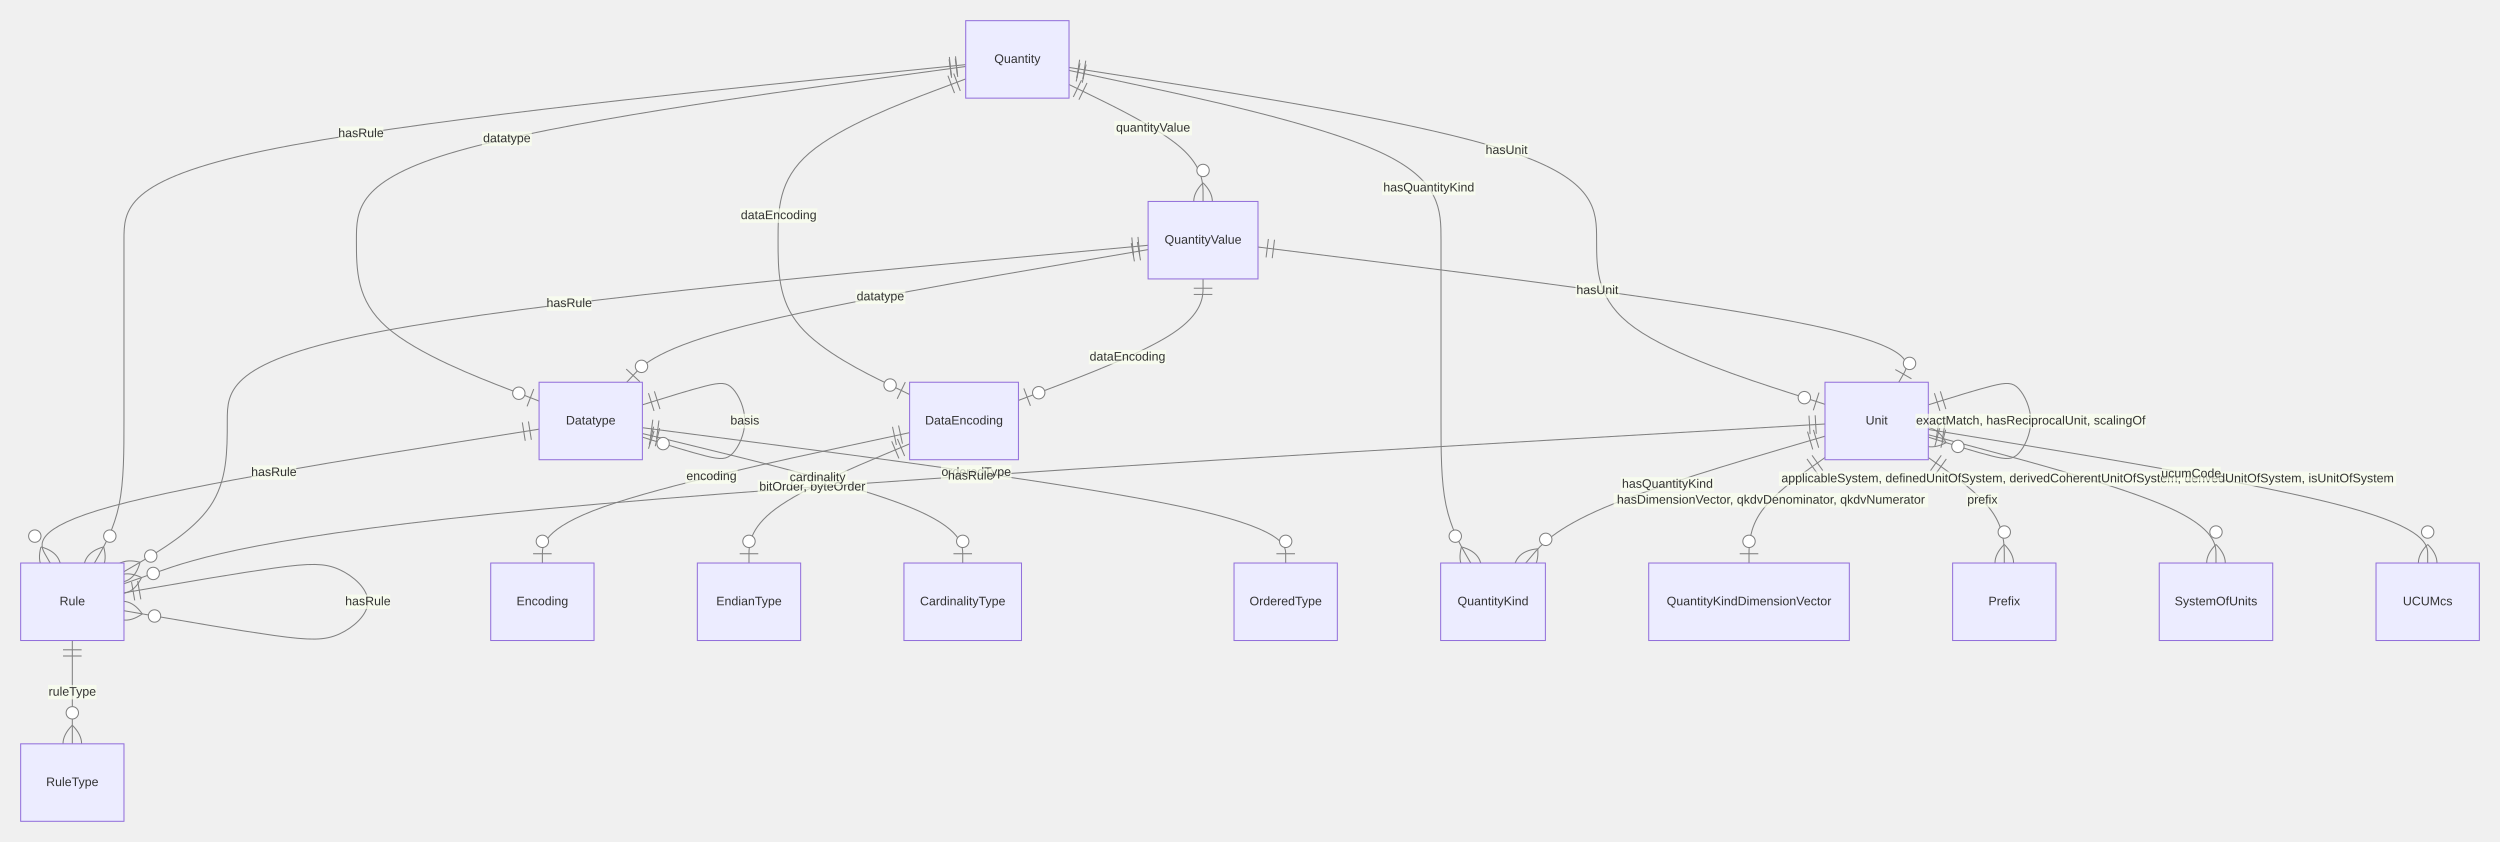
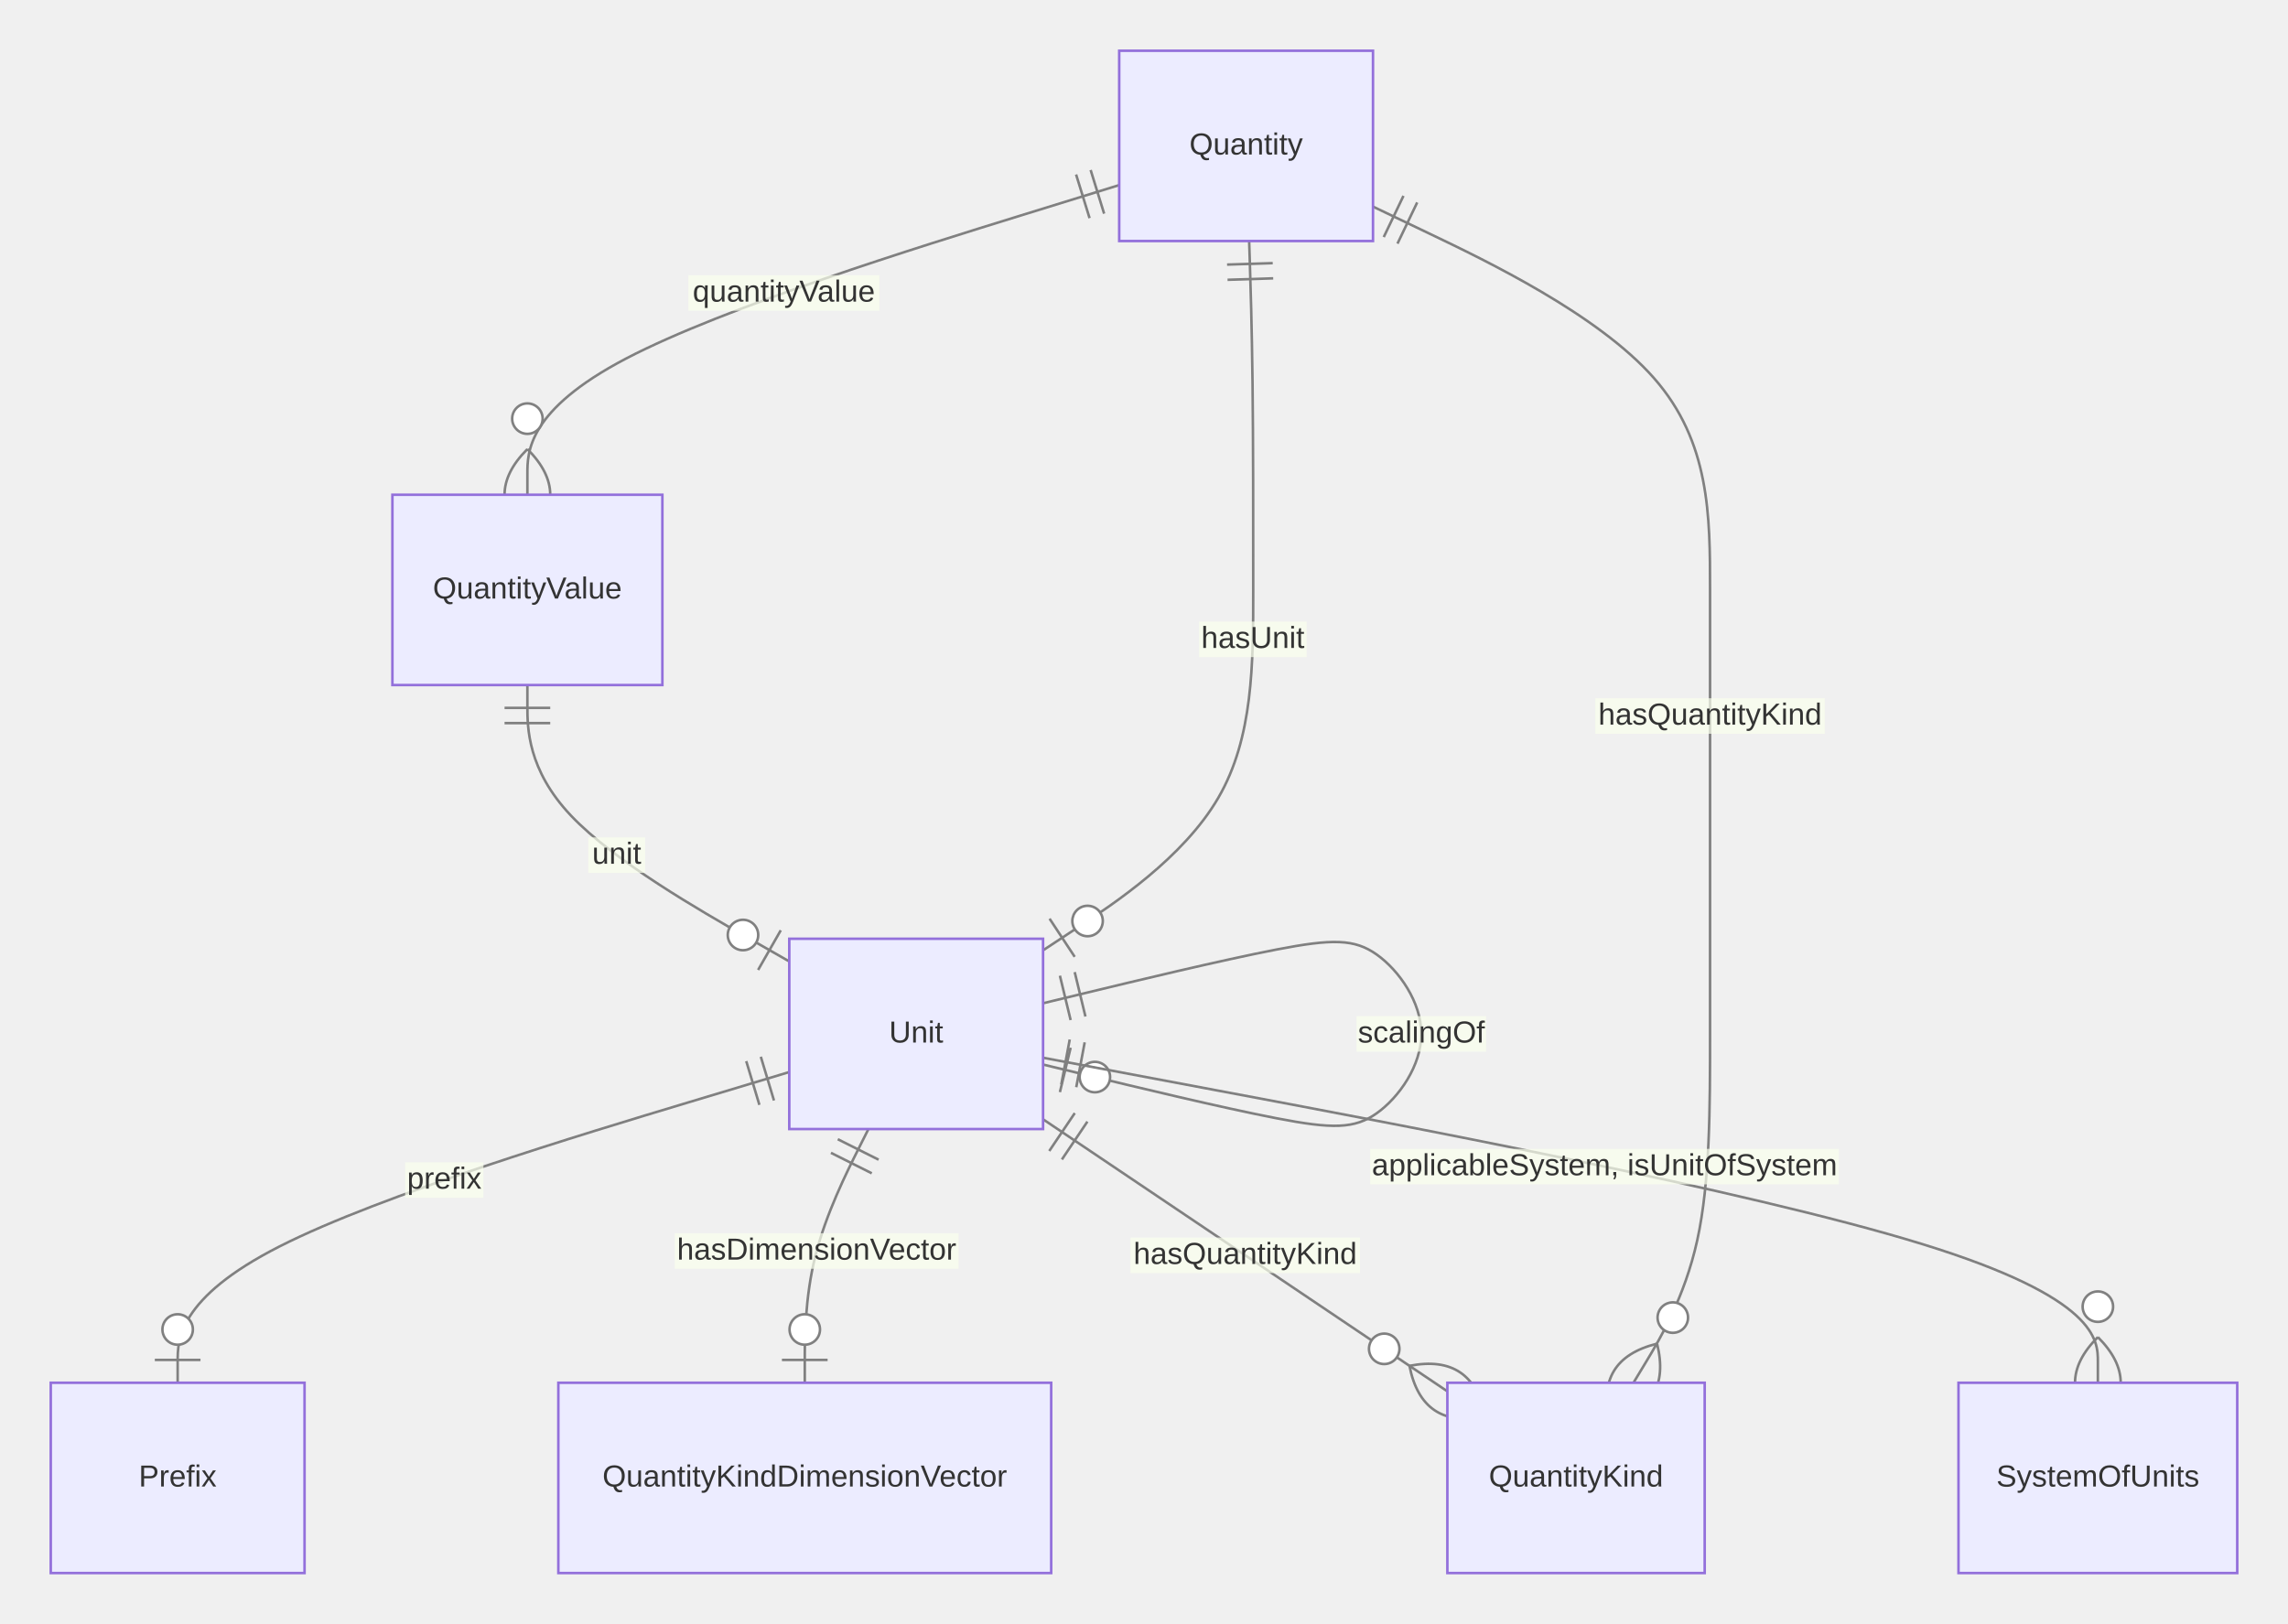
- <svg xmlns="http://www.w3.org/2000/svg" aria-roledescription="er" role="graphics-document document" viewBox="0 0 2419.931 815" height="815" width="2419.931" id="container">
+ <svg xmlns="http://www.w3.org/2000/svg" aria-roledescription="er" role="graphics-document document" viewBox="0 0 901.524 640" height="640" width="901.524" id="container">
  <style>#container{font-family:"trebuchet ms",verdana,arial,sans-serif;font-size:16px;fill:#333;}#container .error-icon{fill:#552222;}#container .error-text{fill:#552222;stroke:#552222;}#container .edge-thickness-normal{stroke-width:1px;}#container .edge-thickness-thick{stroke-width:3.5px;}#container .edge-pattern-solid{stroke-dasharray:0;}#container .edge-thickness-invisible{stroke-width:0;fill:none;}#container .edge-pattern-dashed{stroke-dasharray:3;}#container .edge-pattern-dotted{stroke-dasharray:2;}#container .marker{fill:#333333;stroke:#333333;}#container .marker.cross{stroke:#333333;}#container svg{font-family:"trebuchet ms",verdana,arial,sans-serif;font-size:16px;}#container p{margin:0;}#container .entityBox{fill:#ECECFF;stroke:#9370DB;}#container .attributeBoxOdd{fill:#ffffff;stroke:#9370DB;}#container .attributeBoxEven{fill:#f2f2f2;stroke:#9370DB;}#container .relationshipLabelBox{fill:hsl(80, 100%, 96.275%);opacity:0.7;background-color:hsl(80, 100%, 96.275%);}#container .relationshipLabelBox rect{opacity:0.5;}#container .relationshipLine{stroke:#333333;}#container .entityTitleText{text-anchor:middle;font-size:18px;fill:#333;}#container #MD_PARENT_START{fill:#f5f5f5!important;stroke:#333333!important;stroke-width:1;}#container #MD_PARENT_END{fill:#f5f5f5!important;stroke:#333333!important;stroke-width:1;}#container :root{--mermaid-font-family:"trebuchet ms",verdana,arial,sans-serif;}</style>
  <g />
  <defs>
    <marker orient="auto" markerHeight="240" markerWidth="190" refY="7" refX="0" id="MD_PARENT_START">
      <path d="M 18,7 L9,13 L1,7 L9,1 Z" />
    </marker>
  </defs>
  <defs>
    <marker orient="auto" markerHeight="28" markerWidth="20" refY="7" refX="19" id="MD_PARENT_END">
      <path d="M 18,7 L9,13 L1,7 L9,1 Z" />
    </marker>
  </defs>
  <defs>
    <marker orient="auto" markerHeight="18" markerWidth="18" refY="9" refX="0" id="ONLY_ONE_START">
      <path d="M9,0 L9,18 M15,0 L15,18" fill="none" stroke="gray" />
    </marker>
  </defs>
  <defs>
    <marker orient="auto" markerHeight="18" markerWidth="18" refY="9" refX="18" id="ONLY_ONE_END">
      <path d="M3,0 L3,18 M9,0 L9,18" fill="none" stroke="gray" />
    </marker>
  </defs>
  <defs>
    <marker orient="auto" markerHeight="18" markerWidth="30" refY="9" refX="0" id="ZERO_OR_ONE_START">
      <circle r="6" cy="9" cx="21" fill="white" stroke="gray" />
      <path d="M9,0 L9,18" fill="none" stroke="gray" />
    </marker>
  </defs>
  <defs>
    <marker orient="auto" markerHeight="18" markerWidth="30" refY="9" refX="30" id="ZERO_OR_ONE_END">
      <circle r="6" cy="9" cx="9" fill="white" stroke="gray" />
      <path d="M21,0 L21,18" fill="none" stroke="gray" />
    </marker>
  </defs>
  <defs>
    <marker orient="auto" markerHeight="36" markerWidth="45" refY="18" refX="18" id="ONE_OR_MORE_START">
      <path d="M0,18 Q 18,0 36,18 Q 18,36 0,18 M42,9 L42,27" fill="none" stroke="gray" />
    </marker>
  </defs>
  <defs>
    <marker orient="auto" markerHeight="36" markerWidth="45" refY="18" refX="27" id="ONE_OR_MORE_END">
      <path d="M3,9 L3,27 M9,18 Q27,0 45,18 Q27,36 9,18" fill="none" stroke="gray" />
    </marker>
  </defs>
  <defs>
    <marker orient="auto" markerHeight="36" markerWidth="57" refY="18" refX="18" id="ZERO_OR_MORE_START">
      <circle r="6" cy="18" cx="48" fill="white" stroke="gray" />
      <path d="M0,18 Q18,0 36,18 Q18,36 0,18" fill="none" stroke="gray" />
    </marker>
  </defs>
  <defs>
    <marker orient="auto" markerHeight="36" markerWidth="57" refY="18" refX="39" id="ZERO_OR_MORE_END">
      <circle r="6" cy="18" cx="9" fill="white" stroke="gray" />
      <path d="M21,18 Q39,0 57,18 Q39,36 21,18" fill="none" stroke="gray" />
    </marker>
  </defs>
-   <path style="stroke: gray; fill: none;" marker-start="url(#ONLY_ONE_START)" marker-end="url(#ZERO_OR_ONE_END)" d="M880.474,418.792L821.229,431.493C761.983,444.194,643.491,469.597,584.246,490.632C525,511.667,525,528.333,525,536.667L525,545" class="er relationshipLine" />
-   <path style="stroke: gray; fill: none;" marker-start="url(#ONLY_ONE_START)" marker-end="url(#ZERO_OR_ONE_END)" d="M880.474,429.642L854.562,440.535C828.65,451.428,776.825,473.214,750.912,492.44C725,511.667,725,528.333,725,536.667L725,545" class="er relationshipLine" />
-   <path style="stroke: gray; fill: none;" marker-start="url(#ONLY_ONE_START)" marker-end="url(#ZERO_OR_ONE_END)" d="M621.809,419.65L673.49,432.208C725.17,444.767,828.53,469.883,880.21,490.775C931.891,511.667,931.891,528.333,931.891,536.667L931.891,545" class="er relationshipLine" />
-   <path style="stroke: gray; fill: none;" marker-start="url(#ONLY_ONE_START)" marker-end="url(#ZERO_OR_ONE_END)" d="M621.809,391.875L633.476,388.229C645.143,384.583,668.476,377.292,683.059,373.646C697.643,370,703.476,370,709.309,376.25C715.143,382.5,720.976,395,720.976,407.5C720.976,420,715.143,432.5,709.309,438.75C703.476,445,697.643,445,683.059,441.354C668.476,437.708,645.143,430.417,633.476,426.771L621.809,423.125" class="er relationshipLine" />
-   <path style="stroke: gray; fill: none;" marker-start="url(#ONLY_ONE_START)" marker-end="url(#ZERO_OR_ONE_END)" d="M621.809,414.004L725.593,427.503C829.377,441.002,1036.944,468.001,1140.727,489.834C1244.511,511.667,1244.511,528.333,1244.511,536.667L1244.511,545" class="er relationshipLine" />
-   <path style="stroke: gray; fill: none;" marker-start="url(#ONLY_ONE_START)" marker-end="url(#ZERO_OR_MORE_END)" d="M521.809,415.428L438.175,428.69C354.54,441.952,187.27,468.476,108.397,490.071C29.524,511.667,39.048,528.333,43.81,536.667L48.571,545" class="er relationshipLine" />
-   <path style="stroke: gray; fill: none;" marker-start="url(#ONLY_ONE_START)" marker-end="url(#ZERO_OR_ONE_END)" d="M934.78,76.387L904.508,87.823C874.235,99.258,813.69,122.129,783.417,148.148C753.145,174.167,753.145,203.333,753.145,232.5C753.145,261.667,753.145,290.833,774.366,315.733C795.588,340.632,838.031,361.264,859.253,371.58L880.474,381.896" class="er relationshipLine" />
-   <path style="stroke: gray; fill: none;" marker-start="url(#ONLY_ONE_START)" marker-end="url(#ZERO_OR_ONE_END)" d="M934.78,64.338L836.484,77.782C738.187,91.226,541.593,118.113,443.297,146.14C345,174.167,345,203.333,345,232.5C345,261.667,345,290.833,374.468,316.785C403.936,342.737,462.873,365.474,492.341,376.842L521.809,388.211" class="er relationshipLine" />
-   <path style="stroke: gray; fill: none;" marker-start="url(#ONLY_ONE_START)" marker-end="url(#ZERO_OR_ONE_END)" d="M1034.78,65.303L1119.894,78.586C1205.008,91.869,1375.236,118.434,1460.35,146.3C1545.464,174.167,1545.464,203.333,1545.464,232.5C1545.464,261.667,1545.464,290.833,1582.311,317.31C1619.158,343.787,1692.852,367.574,1729.699,379.467L1766.546,391.361" class="er relationshipLine" />
-   <path style="stroke: gray; fill: none;" marker-start="url(#ONLY_ONE_START)" marker-end="url(#ZERO_OR_MORE_END)" d="M1034.78,68.169L1094.793,80.974C1154.806,93.779,1274.833,119.39,1334.846,146.778C1394.859,174.167,1394.859,203.333,1394.859,232.5C1394.859,261.667,1394.859,290.833,1394.859,320C1394.859,349.167,1394.859,378.333,1394.859,407.5C1394.859,436.667,1394.859,465.833,1399.654,488.75C1404.449,511.667,1414.039,528.333,1418.834,536.667L1423.629,545" class="er relationshipLine" />
-   <path style="stroke: gray; fill: none;" marker-start="url(#ONLY_ONE_START)" marker-end="url(#ZERO_OR_MORE_END)" d="M1034.78,81.841L1056.403,92.367C1078.027,102.894,1121.273,123.947,1142.896,142.807C1164.519,161.667,1164.519,178.333,1164.519,186.667L1164.519,195" class="er relationshipLine" />
-   <path style="stroke: gray; fill: none;" marker-start="url(#ONLY_ONE_START)" marker-end="url(#ZERO_OR_MORE_END)" d="M934.78,62.559L798.984,76.299C663.187,90.039,391.593,117.52,255.797,145.843C120,174.167,120,203.333,120,232.5C120,261.667,120,290.833,120,320C120,349.167,120,378.333,120,407.5C120,436.667,120,465.833,115.238,488.75C110.476,511.667,100.952,528.333,96.19,536.667L91.429,545" class="er relationshipLine" />
-   <path style="stroke: gray; fill: none;" marker-start="url(#ONLY_ONE_START)" marker-end="url(#ZERO_OR_ONE_END)" d="M1164.519,270L1164.519,278.333C1164.519,286.667,1164.519,303.333,1134.735,322.93C1104.951,342.527,1045.383,365.054,1015.599,376.318L985.815,387.581" class="er relationshipLine" />
-   <path style="stroke: gray; fill: none;" marker-start="url(#ONLY_ONE_START)" marker-end="url(#ZERO_OR_ONE_END)" d="M1111.331,241.601L1034.967,254.667C958.602,267.734,805.873,293.867,721.763,315.267C637.652,336.667,622.16,353.333,614.414,361.667L606.667,370" class="er relationshipLine" />
-   <path style="stroke: gray; fill: none;" marker-start="url(#ONLY_ONE_START)" marker-end="url(#ZERO_OR_ONE_END)" d="M1217.706,239.129L1325.846,252.608C1433.986,266.086,1650.266,293.043,1753.644,314.855C1857.023,336.667,1847.499,353.333,1842.737,361.667L1837.975,370" class="er relationshipLine" />
-   <path style="stroke: gray; fill: none;" marker-start="url(#ONLY_ONE_START)" marker-end="url(#ZERO_OR_MORE_END)" d="M1111.331,237.427L962.776,251.189C814.221,264.952,517.11,292.476,368.555,320.821C220,349.167,220,378.333,220,407.5C220,436.667,220,465.833,203.333,490.139C186.667,514.444,153.333,533.889,136.667,543.611L120,553.333" class="er relationshipLine" />
-   <path style="stroke: gray; fill: none;" marker-start="url(#ONLY_ONE_START)" marker-end="url(#ZERO_OR_MORE_END)" d="M120,573.846L147.778,569.038C175.556,564.231,231.111,554.615,265.833,549.808C300.556,545,314.444,545,328.333,551.25C342.222,557.5,356.111,570,356.111,582.5C356.111,595,342.222,607.5,328.333,613.75C314.444,620,300.556,620,265.833,615.192C231.111,610.385,175.556,600.769,147.778,595.962L120,591.154" class="er relationshipLine" />
-   <path style="stroke: gray; fill: none;" marker-start="url(#ONLY_ONE_START)" marker-end="url(#ZERO_OR_MORE_END)" d="M70,620L70,628.333C70,636.667,70,653.333,70,670C70,686.667,70,703.333,70,711.667L70,720" class="er relationshipLine" />
-   <path style="stroke: gray; fill: none;" marker-start="url(#ONLY_ONE_START)" marker-end="url(#ZERO_OR_ONE_END)" d="M1766.546,442.911L1754.288,451.593C1742.03,460.274,1717.514,477.637,1705.256,494.652C1692.998,511.667,1692.998,528.333,1692.998,536.667L1692.998,545" class="er relationshipLine" />
-   <path style="stroke: gray; fill: none;" marker-start="url(#ONLY_ONE_START)" marker-end="url(#ZERO_OR_MORE_END)" d="M1866.546,442.911L1878.804,451.593C1891.062,460.274,1915.579,477.637,1927.837,494.652C1940.095,511.667,1940.095,528.333,1940.095,536.667L1940.095,545" class="er relationshipLine" />
-   <path style="stroke: gray; fill: none;" marker-start="url(#ONLY_ONE_START)" marker-end="url(#ZERO_OR_MORE_END)" d="M1766.546,422.209L1725.306,434.341C1684.065,446.472,1601.584,470.736,1553.305,491.201C1505.027,511.667,1490.951,528.333,1483.914,536.667L1476.876,545" class="er relationshipLine" />
-   <path style="stroke: gray; fill: none;" marker-start="url(#ONLY_ONE_START)" marker-end="url(#ZERO_OR_MORE_END)" d="M1766.546,410.423L1525.455,424.519C1284.364,438.616,802.182,466.808,527.758,492.571C253.333,518.333,186.667,541.667,153.333,553.333L120,565" class="er relationshipLine" />
-   <path style="stroke: gray; fill: none;" marker-start="url(#ONLY_ONE_START)" marker-end="url(#ZERO_OR_MORE_END)" d="M1866.546,420.819L1912.957,433.183C1959.369,445.546,2052.191,470.273,2098.602,490.97C2145.013,511.667,2145.013,528.333,2145.013,536.667L2145.013,545" class="er relationshipLine" />
-   <path style="stroke: gray; fill: none;" marker-start="url(#ONLY_ONE_START)" marker-end="url(#ZERO_OR_MORE_END)" d="M1866.546,415.702L1947.11,428.919C2027.675,442.135,2188.803,468.567,2269.367,490.117C2349.931,511.667,2349.931,528.333,2349.931,536.667L2349.931,545" class="er relationshipLine" />
-   <path style="stroke: gray; fill: none;" marker-start="url(#ONLY_ONE_START)" marker-end="url(#ZERO_OR_MORE_END)" d="M1866.546,391.875L1878.213,388.229C1889.88,384.583,1913.213,377.292,1927.796,373.646C1942.38,370,1948.213,370,1954.046,376.25C1959.88,382.5,1965.713,395,1965.713,407.5C1965.713,420,1959.88,432.5,1954.046,438.75C1948.213,445,1942.38,445,1927.796,441.354C1913.213,437.708,1889.88,430.417,1878.213,426.771L1866.546,423.125" class="er relationshipLine" />
-   <g transform="translate(880.4743,370 )" id="entity-DataEncoding-e949680e-a6e4-55c9-9325-aa69226f3e53">
-     <rect height="75" width="105.34" y="0" x="0" class="er entityBox" />
-     <text style="dominant-baseline: middle; text-anchor: middle; font-size: 12px;" transform="translate(52.67024,37.5)" y="0" x="0" id="text-entity-DataEncoding-e949680e-a6e4-55c9-9325-aa69226f3e53" class="er entityLabel">DataEncoding</text>
-   </g>
-   <g transform="translate(521.8094,370 )" id="entity-Datatype-eedb5402-d0cc-52bf-9fb8-7b914f648cbe">
-     <rect height="75" width="100" y="0" x="0" class="er entityBox" />
-     <text style="dominant-baseline: middle; text-anchor: middle; font-size: 12px;" transform="translate(50,37.5)" y="0" x="0" id="text-entity-Datatype-eedb5402-d0cc-52bf-9fb8-7b914f648cbe" class="er entityLabel">Datatype</text>
-   </g>
-   <g transform="translate(934.7804,20 )" id="entity-Quantity-46f11547-7eaf-5ee9-bc9f-a9eb227f8785">
+   <path style="stroke: gray; fill: none;" marker-start="url(#ONLY_ONE_START)" marker-end="url(#ZERO_OR_ONE_END)" d="M492.195,95L492.463,103.333C492.73,111.667,493.265,128.333,493.532,151.25C493.799,174.167,493.799,203.333,493.799,232.5C493.799,261.667,493.799,290.833,479.998,314.51C466.197,338.186,438.595,356.372,424.794,365.465L410.992,374.557" class="er relationshipLine" />
+   <path style="stroke: gray; fill: none;" marker-start="url(#ONLY_ONE_START)" marker-end="url(#ZERO_OR_MORE_END)" d="M540.992,81.432L563.127,92.027C585.261,102.622,629.53,123.811,651.665,148.989C673.799,174.167,673.799,203.333,673.799,232.5C673.799,261.667,673.799,290.833,673.799,320C673.799,349.167,673.799,378.333,673.799,407.5C673.799,436.667,673.799,465.833,668.77,488.75C663.741,511.667,653.682,528.333,648.653,536.667L643.624,545" class="er relationshipLine" />
+   <path style="stroke: gray; fill: none;" marker-start="url(#ONLY_ONE_START)" marker-end="url(#ZERO_OR_MORE_END)" d="M440.992,72.949L402.128,84.958C363.263,96.966,285.534,120.983,246.67,141.325C207.805,161.667,207.805,178.333,207.805,186.667L207.805,195" class="er relationshipLine" />
+   <path style="stroke: gray; fill: none;" marker-start="url(#ONLY_ONE_START)" marker-end="url(#ZERO_OR_ONE_END)" d="M207.805,270L207.805,278.333C207.805,286.667,207.805,303.333,225.003,321.49C242.201,339.647,276.597,359.293,293.795,369.117L310.992,378.94" class="er relationshipLine" />
+   <path style="stroke: gray; fill: none;" marker-start="url(#ONLY_ONE_START)" marker-end="url(#ZERO_OR_ONE_END)" d="M310.992,422.535L270.827,434.612C230.662,446.69,150.331,470.845,110.165,491.256C70,511.667,70,528.333,70,536.667L70,545" class="er relationshipLine" />
+   <path style="stroke: gray; fill: none;" marker-start="url(#ONLY_ONE_START)" marker-end="url(#ZERO_OR_ONE_END)" d="M342.18,445L337.999,453.333C333.819,461.667,325.458,478.333,321.277,495C317.097,511.667,317.097,528.333,317.097,536.667L317.097,545" class="er relationshipLine" />
+   <path style="stroke: gray; fill: none;" marker-start="url(#ONLY_ONE_START)" marker-end="url(#ZERO_OR_ONE_END)" d="M410.992,395.419L428.527,391.183C446.061,386.946,481.129,378.473,503.046,374.237C524.964,370,533.731,370,542.498,376.25C551.265,382.5,560.032,395,560.032,407.5C560.032,420,551.265,432.5,542.498,438.75C533.731,445,524.964,445,503.046,440.763C481.129,436.527,446.061,428.054,428.527,423.817L410.992,419.581" class="er relationshipLine" />
+   <path style="stroke: gray; fill: none;" marker-start="url(#ONLY_ONE_START)" marker-end="url(#ZERO_OR_MORE_END)" d="M410.992,441.154L424.326,450.128C437.659,459.103,464.326,477.051,490.877,494.922C517.427,512.793,543.862,530.585,557.08,539.482L570.297,548.378" class="er relationshipLine" />
+   <path style="stroke: gray; fill: none;" marker-start="url(#ONLY_ONE_START)" marker-end="url(#ZERO_OR_MORE_END)" d="M410.992,416.896L480.261,429.914C549.53,442.931,688.068,468.965,757.337,490.316C826.606,511.667,826.606,528.333,826.606,536.667L826.606,545" class="er relationshipLine" />
+   <g transform="translate(440.9925,20 )" id="entity-Quantity-46f11547-7eaf-5ee9-bc9f-a9eb227f8785">
    <rect height="75" width="100" y="0" x="0" class="er entityBox" />
    <text style="dominant-baseline: middle; text-anchor: middle; font-size: 12px;" transform="translate(50,37.5)" y="0" x="0" id="text-entity-Quantity-46f11547-7eaf-5ee9-bc9f-a9eb227f8785" class="er entityLabel">Quantity</text>
  </g>
-   <g transform="translate(1111.331,195 )" id="entity-QuantityValue-f2bc13d2-1961-5e2a-9bfe-ab6a05a5860b">
+   <g transform="translate(154.6175,195 )" id="entity-QuantityValue-f2bc13d2-1961-5e2a-9bfe-ab6a05a5860b">
    <rect height="75" width="106.375" y="0" x="0" class="er entityBox" />
    <text style="dominant-baseline: middle; text-anchor: middle; font-size: 12px;" transform="translate(53.1875,37.5)" y="0" x="0" id="text-entity-QuantityValue-f2bc13d2-1961-5e2a-9bfe-ab6a05a5860b" class="er entityLabel">QuantityValue</text>
  </g>
-   <g transform="translate(20,545 )" id="entity-Rule-886caf8e-59ff-5db3-a492-27242971196f">
-     <rect height="75" width="100" y="0" x="0" class="er entityBox" />
-     <text style="dominant-baseline: middle; text-anchor: middle; font-size: 12px;" transform="translate(50,37.5)" y="0" x="0" id="text-entity-Rule-886caf8e-59ff-5db3-a492-27242971196f" class="er entityLabel">Rule</text>
-   </g>
-   <g transform="translate(1766.546,370 )" id="entity-Unit-c57ac1ea-0a24-509a-a80e-23f8c03ca739">
+   <g transform="translate(310.9925,370 )" id="entity-Unit-c57ac1ea-0a24-509a-a80e-23f8c03ca739">
    <rect height="75" width="100" y="0" x="0" class="er entityBox" />
    <text style="dominant-baseline: middle; text-anchor: middle; font-size: 12px;" transform="translate(50,37.5)" y="0" x="0" id="text-entity-Unit-c57ac1ea-0a24-509a-a80e-23f8c03ca739" class="er entityLabel">Unit</text>
  </g>
-   <g transform="translate(475,545 )" id="entity-Encoding-1bd3f2aa-2a9a-589f-8d8d-495ffc6a00da">
-     <rect height="75" width="100" y="0" x="0" class="er entityBox" />
-     <text style="dominant-baseline: middle; text-anchor: middle; font-size: 12px;" transform="translate(50,37.5)" y="0" x="0" id="text-entity-Encoding-1bd3f2aa-2a9a-589f-8d8d-495ffc6a00da" class="er entityLabel">Encoding</text>
-   </g>
-   <g transform="translate(675,545 )" id="entity-EndianType-d95ef20a-f1b7-5562-baf4-d38ffa1e0153">
-     <rect height="75" width="100" y="0" x="0" class="er entityBox" />
-     <text style="dominant-baseline: middle; text-anchor: middle; font-size: 12px;" transform="translate(50,37.5)" y="0" x="0" id="text-entity-EndianType-d95ef20a-f1b7-5562-baf4-d38ffa1e0153" class="er entityLabel">EndianType</text>
-   </g>
-   <g transform="translate(875,545 )" id="entity-CardinalityType-796d1111-9b0e-5cfa-a954-3577abec4acc">
-     <rect height="75" width="113.781" y="0" x="0" class="er entityBox" />
-     <text style="dominant-baseline: middle; text-anchor: middle; font-size: 12px;" transform="translate(56.89062,37.5)" y="0" x="0" id="text-entity-CardinalityType-796d1111-9b0e-5cfa-a954-3577abec4acc" class="er entityLabel">CardinalityType</text>
-   </g>
-   <g transform="translate(1194.511,545 )" id="entity-OrderedType-842b5e5e-013e-581b-9bf8-11371587b713">
-     <rect height="75" width="100" y="0" x="0" class="er entityBox" />
-     <text style="dominant-baseline: middle; text-anchor: middle; font-size: 12px;" transform="translate(50,37.5)" y="0" x="0" id="text-entity-OrderedType-842b5e5e-013e-581b-9bf8-11371587b713" class="er entityLabel">OrderedType</text>
-   </g>
-   <g transform="translate(1394.511,545 )" id="entity-QuantityKind-6f79b338-e354-5d95-8035-8883644476ff">
+   <g transform="translate(570.2972,545 )" id="entity-QuantityKind-6f79b338-e354-5d95-8035-8883644476ff">
    <rect height="75" width="101.391" y="0" x="0" class="er entityBox" />
    <text style="dominant-baseline: middle; text-anchor: middle; font-size: 12px;" transform="translate(50.69531,37.5)" y="0" x="0" id="text-entity-QuantityKind-6f79b338-e354-5d95-8035-8883644476ff" class="er entityLabel">QuantityKind</text>
  </g>
-   <g transform="translate(20,720 )" id="entity-RuleType-d54df1a6-a17d-5920-9344-6f805c739e55">
+   <g transform="translate(20,545 )" id="entity-Prefix-f6d97b99-faee-5974-b12e-390868d79e86">
    <rect height="75" width="100" y="0" x="0" class="er entityBox" />
-     <text style="dominant-baseline: middle; text-anchor: middle; font-size: 12px;" transform="translate(50,37.5)" y="0" x="0" id="text-entity-RuleType-d54df1a6-a17d-5920-9344-6f805c739e55" class="er entityLabel">RuleType</text>
+     <text style="dominant-baseline: middle; text-anchor: middle; font-size: 12px;" transform="translate(50,37.5)" y="0" x="0" id="text-entity-Prefix-f6d97b99-faee-5974-b12e-390868d79e86" class="er entityLabel">Prefix</text>
  </g>
-   <g transform="translate(1595.902,545 )" id="entity-QuantityKindDimensionVector-bfa1bf26-fcae-516f-8f63-2f454f3dac1b">
+   <g transform="translate(220,545 )" id="entity-QuantityKindDimensionVector-bfa1bf26-fcae-516f-8f63-2f454f3dac1b">
    <rect height="75" width="194.193" y="0" x="0" class="er entityBox" />
    <text style="dominant-baseline: middle; text-anchor: middle; font-size: 12px;" transform="translate(97.09654,37.5)" y="0" x="0" id="text-entity-QuantityKindDimensionVector-bfa1bf26-fcae-516f-8f63-2f454f3dac1b" class="er entityLabel">QuantityKindDimensionVector</text>
  </g>
-   <g transform="translate(1890.095,545 )" id="entity-Prefix-f6d97b99-faee-5974-b12e-390868d79e86">
-     <rect height="75" width="100" y="0" x="0" class="er entityBox" />
-     <text style="dominant-baseline: middle; text-anchor: middle; font-size: 12px;" transform="translate(50,37.5)" y="0" x="0" id="text-entity-Prefix-f6d97b99-faee-5974-b12e-390868d79e86" class="er entityLabel">Prefix</text>
-   </g>
-   <g transform="translate(2090.095,545 )" id="entity-SystemOfUnits-f7f1da8e-a5af-50e1-94d0-c2e741f40e1d">
+   <g transform="translate(771.6878,545 )" id="entity-SystemOfUnits-f7f1da8e-a5af-50e1-94d0-c2e741f40e1d">
    <rect height="75" width="109.837" y="0" x="0" class="er entityBox" />
    <text style="dominant-baseline: middle; text-anchor: middle; font-size: 12px;" transform="translate(54.91826,37.5)" y="0" x="0" id="text-entity-SystemOfUnits-f7f1da8e-a5af-50e1-94d0-c2e741f40e1d" class="er entityLabel">SystemOfUnits</text>
  </g>
-   <g transform="translate(2299.931,545 )" id="entity-UCUMcs-8df33f70-0c53-5f8e-a81f-0969bc803a34">
-     <rect height="75" width="100" y="0" x="0" class="er entityBox" />
-     <text style="dominant-baseline: middle; text-anchor: middle; font-size: 12px;" transform="translate(50,37.5)" y="0" x="0" id="text-entity-UCUMcs-8df33f70-0c53-5f8e-a81f-0969bc803a34" class="er entityLabel">UCUMcs</text>
-   </g>
-   <rect height="14" width="50.668" y="454.312" x="663.368" class="er relationshipLabelBox" />
-   <text style="text-anchor: middle; dominant-baseline: middle; font-size: 12px;" y="461.312" x="688.702" id="rel1" class="er relationshipLabel">encoding</text>
-   <rect height="14" width="105.837" y="464.434" x="733.39" class="er relationshipLabelBox" />
-   <text style="text-anchor: middle; dominant-baseline: middle; font-size: 12px;" y="471.434" x="786.309" id="rel2" class="er relationshipLabel">bitOrder, byteOrder</text>
-   <rect height="14" width="57.588" y="455.351" x="762.626" class="er relationshipLabelBox" />
-   <text style="text-anchor: middle; dominant-baseline: middle; font-size: 12px;" y="462.351" x="791.42" id="rel3" class="er relationshipLabel">cardinality</text>
-   <rect height="14" width="28.404" y="400.5" x="706.774" class="er relationshipLabelBox" />
-   <text style="text-anchor: middle; dominant-baseline: middle; font-size: 12px;" y="407.5" x="720.976" id="rel4" class="er relationshipLabel">basis</text>
-   <rect height="14" width="68.281" y="450.249" x="910.838" class="er relationshipLabelBox" />
-   <text style="text-anchor: middle; dominant-baseline: middle; font-size: 12px;" y="457.249" x="944.978" id="rel5" class="er relationshipLabel">orderedType</text>
-   <rect height="14" width="43.297" y="450.389" x="243.467" class="er relationshipLabelBox" />
-   <text style="text-anchor: middle; dominant-baseline: middle; font-size: 12px;" y="457.389" x="265.116" id="rel6" class="er relationshipLabel">hasRule</text>
-   <rect height="14" width="74.909" y="201.71" x="716.304" class="er relationshipLabelBox" />
-   <text style="text-anchor: middle; dominant-baseline: middle; font-size: 12px;" y="208.71" x="753.758" id="rel7" class="er relationshipLabel">dataEncoding</text>
-   <rect height="14" width="48.328" y="127.29" x="466.456" class="er relationshipLabelBox" />
-   <text style="text-anchor: middle; dominant-baseline: middle; font-size: 12px;" y="134.29" x="490.62" id="rel8" class="er relationshipLabel">datatype</text>
-   <rect height="14" width="42.404" y="138.642" x="1437.122" class="er relationshipLabelBox" />
-   <text style="text-anchor: middle; dominant-baseline: middle; font-size: 12px;" y="145.642" x="1458.324" id="rel9" class="er relationshipLabel">hasUnit</text>
-   <rect height="14" width="90.438" y="174.913" x="1337.801" class="er relationshipLabelBox" />
-   <text style="text-anchor: middle; dominant-baseline: middle; font-size: 12px;" y="181.913" x="1383.019" id="rel10" class="er relationshipLabel">hasQuantityKind</text>
-   <rect height="14" width="75.266" y="117.007" x="1078.562" class="er relationshipLabelBox" />
-   <text style="text-anchor: middle; dominant-baseline: middle; font-size: 12px;" y="124.007" x="1116.195" id="rel11" class="er relationshipLabel">quantityValue</text>
-   <rect height="14" width="43.297" y="122.356" x="327.779" class="er relationshipLabelBox" />
-   <text style="text-anchor: middle; dominant-baseline: middle; font-size: 12px;" y="129.356" x="349.427" id="rel12" class="er relationshipLabel">hasRule</text>
-   <rect height="14" width="74.908" y="338.659" x="1053.917" class="er relationshipLabelBox" />
-   <text style="text-anchor: middle; dominant-baseline: middle; font-size: 12px;" y="345.659" x="1091.371" id="rel13" class="er relationshipLabel">dataEncoding</text>
-   <rect height="14" width="48.328" y="280.332" x="828.043" class="er relationshipLabelBox" />
-   <text style="text-anchor: middle; dominant-baseline: middle; font-size: 12px;" y="287.332" x="852.207" id="rel14" class="er relationshipLabel">datatype</text>
-   <rect height="14" width="42.404" y="274.263" x="1525.038" class="er relationshipLabelBox" />
-   <text style="text-anchor: middle; dominant-baseline: middle; font-size: 12px;" y="281.263" x="1546.24" id="rel15" class="er relationshipLabel">hasUnit</text>
-   <rect height="14" width="43.297" y="286.801" x="529.345" class="er relationshipLabelBox" />
-   <text style="text-anchor: middle; dominant-baseline: middle; font-size: 12px;" y="293.801" x="550.993" id="rel16" class="er relationshipLabel">hasRule</text>
-   <rect height="14" width="43.297" y="575.5" x="334.463" class="er relationshipLabelBox" />
-   <text style="text-anchor: middle; dominant-baseline: middle; font-size: 12px;" y="582.5" x="356.111" id="rel17" class="er relationshipLabel">hasRule</text>
-   <rect height="14" width="46.922" y="663" x="46.539" class="er relationshipLabelBox" />
-   <text style="text-anchor: middle; dominant-baseline: middle; font-size: 12px;" y="670" x="70" id="rel18" class="er relationshipLabel">ruleType</text>
-   <rect height="14" width="304.498" y="477.143" x="1561.957" class="er relationshipLabelBox" />
-   <text style="text-anchor: middle; dominant-baseline: middle; font-size: 12px;" y="484.143" x="1714.206" id="rel19" class="er relationshipLabel">hasDimensionVector, qkdvDenominator, qkdvNumerator</text>
-   <rect height="14" width="30.84" y="477.143" x="1903.466" class="er relationshipLabelBox" />
-   <text style="text-anchor: middle; dominant-baseline: middle; font-size: 12px;" y="484.143" x="1918.887" id="rel20" class="er relationshipLabel">prefix</text>
-   <rect height="14" width="90.438" y="461.76" x="1568.836" class="er relationshipLabelBox" />
-   <text style="text-anchor: middle; dominant-baseline: middle; font-size: 12px;" y="468.76" x="1614.054" id="rel21" class="er relationshipLabel">hasQuantityKind</text>
-   <rect height="14" width="43.297" y="453.767" x="917.941" class="er relationshipLabelBox" />
-   <text style="text-anchor: middle; dominant-baseline: middle; font-size: 12px;" y="460.767" x="939.59" id="rel22" class="er relationshipLabel">hasRule</text>
-   <rect height="14" width="597.562" y="456.456" x="1721.958" class="er relationshipLabelBox" />
-   <text style="text-anchor: middle; dominant-baseline: middle; font-size: 12px;" y="463.456" x="2020.739" id="rel23" class="er relationshipLabel">applicableSystem, definedUnitOfSystem, derivedCoherentUnitOfSystem, derivedUnitOfSystem, isUnitOfSystem</text>
-   <rect height="14" width="57.078" y="451.734" x="2092.519" class="er relationshipLabelBox" />
-   <text style="text-anchor: middle; dominant-baseline: middle; font-size: 12px;" y="458.734" x="2121.058" id="rel24" class="er relationshipLabel">ucumCode</text>
-   <rect height="14" width="223.15" y="400.5" x="1854.138" class="er relationshipLabelBox" />
-   <text style="text-anchor: middle; dominant-baseline: middle; font-size: 12px;" y="407.5" x="1965.713" id="rel25" class="er relationshipLabel">exactMatch, hasReciprocalUnit, scalingOf</text>
+   <rect height="14" width="42.404" y="244.989" x="472.442" class="er relationshipLabelBox" />
+   <text style="text-anchor: middle; dominant-baseline: middle; font-size: 12px;" y="251.989" x="493.645" id="rel1" class="er relationshipLabel">hasUnit</text>
+   <rect height="14" width="90.438" y="275.208" x="628.58" class="er relationshipLabelBox" />
+   <text style="text-anchor: middle; dominant-baseline: middle; font-size: 12px;" y="282.208" x="673.799" id="rel2" class="er relationshipLabel">hasQuantityKind</text>
+   <rect height="14" width="75.266" y="108.482" x="271.223" class="er relationshipLabelBox" />
+   <text style="text-anchor: middle; dominant-baseline: middle; font-size: 12px;" y="115.482" x="308.856" id="rel3" class="er relationshipLabel">quantityValue</text>
+   <rect height="14" width="22.4" y="330.037" x="231.797" class="er relationshipLabelBox" />
+   <text style="text-anchor: middle; dominant-baseline: middle; font-size: 12px;" y="337.037" x="242.997" id="rel4" class="er relationshipLabel">unit</text>
+   <rect height="14" width="30.84" y="458.086" x="159.634" class="er relationshipLabelBox" />
+   <text style="text-anchor: middle; dominant-baseline: middle; font-size: 12px;" y="465.086" x="175.054" id="rel5" class="er relationshipLabel">prefix</text>
+   <rect height="14" width="111.849" y="486.069" x="265.856" class="er relationshipLabelBox" />
+   <text style="text-anchor: middle; dominant-baseline: middle; font-size: 12px;" y="493.069" x="321.78" id="rel6" class="er relationshipLabel">hasDimensionVector</text>
+   <rect height="14" width="51.104" y="400.5" x="534.48" class="er relationshipLabelBox" />
+   <text style="text-anchor: middle; dominant-baseline: middle; font-size: 12px;" y="407.5" x="560.032" id="rel7" class="er relationshipLabel">scalingOf</text>
+   <rect height="14" width="90.438" y="487.766" x="445.426" class="er relationshipLabelBox" />
+   <text style="text-anchor: middle; dominant-baseline: middle; font-size: 12px;" y="494.766" x="490.645" id="rel8" class="er relationshipLabel">hasQuantityKind</text>
+   <rect height="14" width="184.672" y="452.807" x="539.89" class="er relationshipLabelBox" />
+   <text style="text-anchor: middle; dominant-baseline: middle; font-size: 12px;" y="459.807" x="632.225" id="rel9" class="er relationshipLabel">applicableSystem, isUnitOfSystem</text>
</svg>
